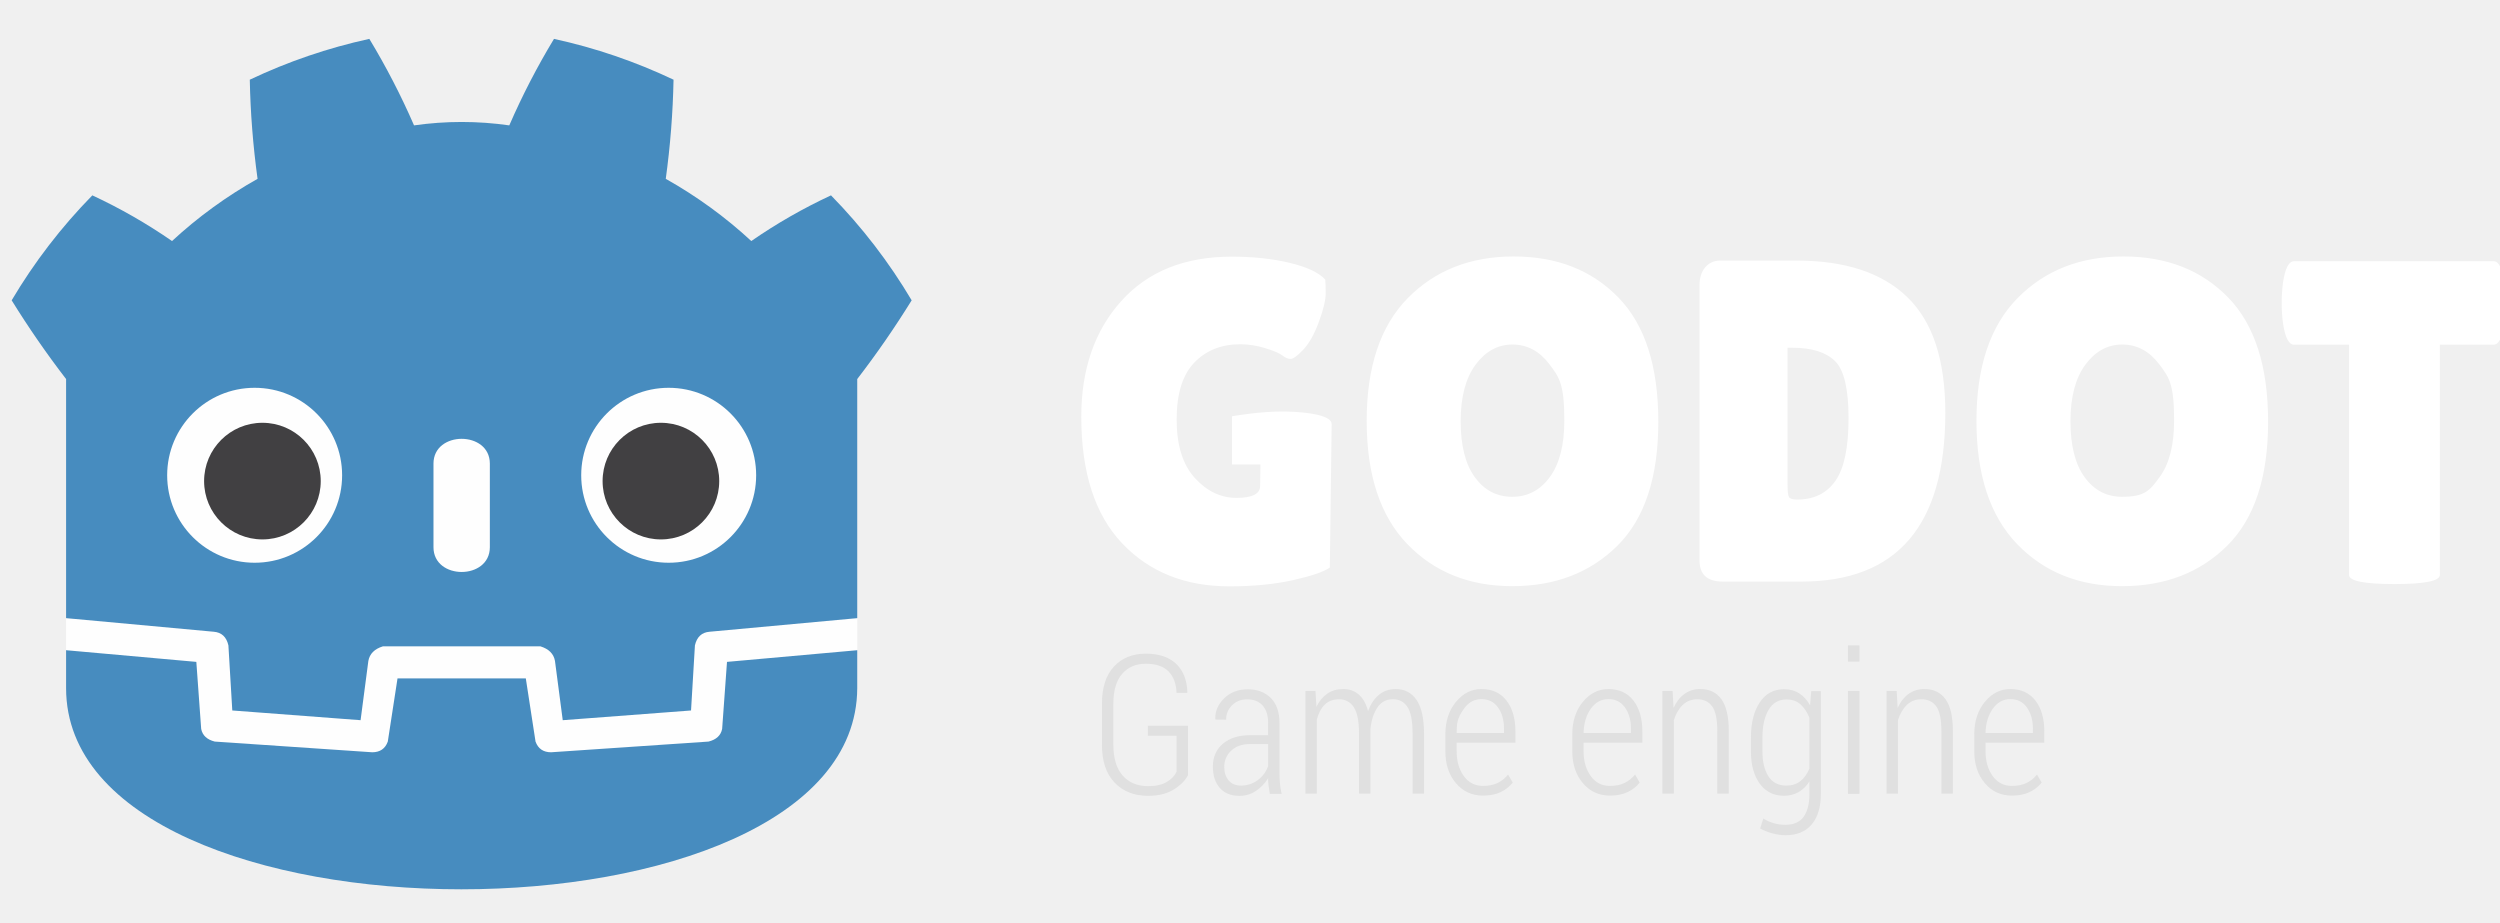
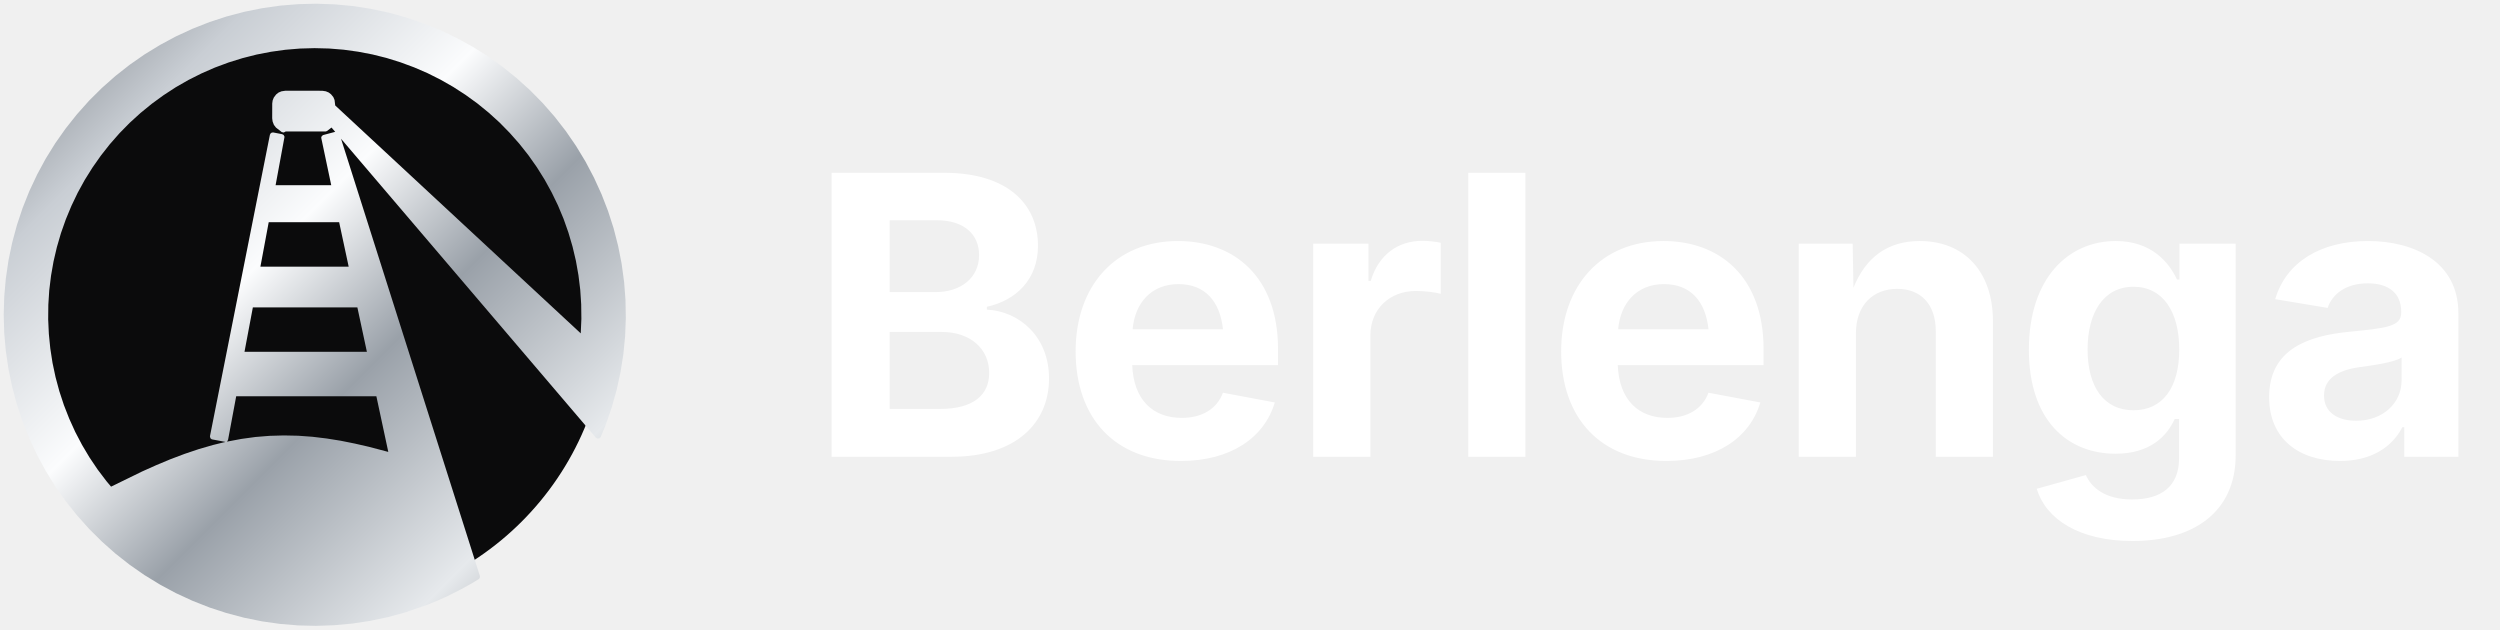
- <svg xmlns="http://www.w3.org/2000/svg" width="187" height="69">
-   <path fill="#fff" d="M96.116 30.781c-1.847-.029-3.96.356-3.96.356v3.605h2.125l-.024 1.606q0 .893-1.767.894-1.767-.001-3.12-1.493-1.358-1.495-1.356-4.372 0-2.884 1.32-4.255 1.32-1.372 3.448-1.372a6.3 6.3 0 0 1 1.852.292q.96.291 1.287.546c.217.176.422.258.618.258q.29.002.94-.685.654-.687 1.169-2.074c.342-.929.514-1.64.514-2.145 0-.501-.011-.847-.034-1.029q-.72-.788-2.66-1.252-1.936-.464-4.338-.463-5.282 0-8.265 3.327-2.986 3.328-2.985 8.644 0 6.244 3.051 9.467 3.055 3.224 8.028 3.223 2.674 0 4.75-.463 2.075-.462 2.762-.943l.137-10.734c0-.623-1.646-.906-3.492-.938m17.018-5.01q-1.645 0-2.762 1.509-1.114 1.509-1.114 4.234 0 2.73 1.064 4.186 1.063 1.46 2.795 1.46t2.812-1.478q1.081-1.473 1.082-4.218c.001-2.745-.373-3.237-1.116-4.22q-1.114-1.473-2.761-1.473m-.017 18.074q-4.819 0-7.856-3.153-3.033-3.156-3.033-9.21 0-6.056 3.068-9.178 3.07-3.12 7.924-3.12 4.854-.002 7.837 3.072c1.991 2.045 2.985 5.146 2.985 9.294q0 6.224-3.053 9.263-3.053 3.032-7.872 3.032M133.71 26.01v10.26q0 .717.104.907.103.189.616.189 1.888 0 2.865-1.408.978-1.404.976-4.68-.001-3.278-1.01-4.27-1.013-.996-3.208-.998zm-6.585 15.917V21.348q-.001-.858.43-1.359.427-.496 1.114-.497h5.728q5.454.001 8.281 2.747 2.832 2.742 2.832 8.642 0 12.622-10.772 12.622h-5.864q-1.749.001-1.75-1.577m31.623-16.155q-1.648 0-2.763 1.509-1.113 1.509-1.113 4.234 0 2.73 1.063 4.186 1.062 1.46 2.795 1.46c1.733 0 2.093-.492 2.813-1.478q1.08-1.473 1.081-4.218c.001-2.745-.372-3.237-1.115-4.22q-1.114-1.473-2.761-1.473m-.018 18.074q-4.819 0-7.854-3.153-3.036-3.156-3.036-9.21 0-6.056 3.069-9.178 3.07-3.12 7.925-3.12 4.853-.002 7.837 3.072c1.99 2.045 2.984 5.146 2.984 9.294q0 6.224-3.053 9.263-3.053 3.032-7.872 3.032m23.773-.842c0 .454-1.13.685-3.395.685q-3.396-.001-3.397-.685v-17.22h-4.115q-.584.001-.823-1.58a11 11 0 0 1-.101-1.542q-.001-.787.1-1.543c.16-1.05.435-1.58.824-1.58h14.92q.584.002.825 1.58a11.6 11.6 0 0 1 0 3.086q-.242 1.58-.824 1.579h-4.014z" />
-   <path fill="#e0e0e0" d="M88.866 57.973q-.284.585-1.048 1.069-.764.486-1.942.486-1.554.002-2.503-.987-.946-.983-.947-2.833v-3.073q0-1.808.895-2.776c.596-.64 1.395-.966 2.392-.966q1.462.002 2.265.764.8.765.837 2.128l-.013.04h-.796q-.041-1.042-.61-1.612-.568-.565-1.683-.566-1.128 0-1.782.765-.652.762-.651 2.215v3.091q0 1.507.702 2.3.701.785 1.894.785.873.001 1.398-.313.526-.312.732-.763v-2.692h-2.144v-.748h3.004zm3.95.789q.708.001 1.26-.406.55-.41.777-1.04v-1.661H93.49q-.87 0-1.393.493a1.6 1.6 0 0 0-.522 1.22q0 .616.327 1.006.327.389.915.388m2.165.62a20 20 0 0 1-.097-.652 4 4 0 0 1-.03-.518 3 3 0 0 1-.906.945q-.555.374-1.238.373-.952 0-1.47-.591-.517-.594-.518-1.603 0-1.07.751-1.707.753-.636 2.038-.636h1.342v-.943q-.001-.815-.41-1.28-.415-.457-1.152-.459-.687 0-1.133.441a1.46 1.46 0 0 0-.442 1.078l-.797-.007-.014-.042q-.033-.865.659-1.544.69-.678 1.77-.677 1.064 0 1.719.646.65.653.651 1.86v3.767q0 .412.037.795a5 5 0 0 0 .127.753zm3.415-7.698.072 1.191a2.46 2.46 0 0 1 .808-.989q.505-.345 1.186-.345.697 0 1.17.408.475.408.697 1.237.284-.766.805-1.207.524-.438 1.259-.438 1.01 0 1.566.818.557.819.557 2.518v4.485h-.857v-4.5q-.001-1.413-.384-1.987-.383-.573-1.093-.574-.745-.002-1.165.637-.417.639-.511 1.605v4.82h-.853v-4.497q0-1.381-.393-1.97a1.25 1.25 0 0 0-1.096-.59q-.674.001-1.083.409t-.585 1.119v5.528h-.853v-7.679zm12.414.61q-.801 0-1.317.73c-.516.73-.522 1.089-.536 1.805h3.542v-.328q0-.952-.446-1.58-.449-.628-1.243-.627m.12 7.218q-1.24 0-2.03-.933-.787-.931-.787-2.382V54.92q0-1.454.79-2.42.792-.96 1.907-.959 1.206 0 1.872.858.67.86.67 2.31v.842h-4.395v.639q0 1.115.532 1.856.534.741 1.442.74.631 0 1.09-.22a2.25 2.25 0 0 0 .783-.632l.349.604a2.5 2.5 0 0 1-.9.708q-.548.264-1.322.265m9.375-7.218q-.804 0-1.32.73-.512.73-.535 1.805h3.543V54.5q0-.952-.447-1.58-.446-.629-1.241-.627m.12 7.218q-1.243 0-2.03-.933-.79-.932-.79-2.382V54.92q.001-1.454.79-2.42.794-.96 1.91-.959 1.205 0 1.872.858.668.86.668 2.31v.842h-4.395v.639q0 1.115.535 1.856.53.741 1.44.74.632 0 1.088-.22a2.3 2.3 0 0 0 .787-.632l.347.604a2.5 2.5 0 0 1-.9.708q-.548.264-1.322.265m4.684-7.828.07 1.269q.306-.677.814-1.044a1.97 1.97 0 0 1 1.19-.368q1.028 0 1.576.763.552.764.551 2.374v4.684h-.858v-4.677q0-1.314-.384-1.845-.382-.534-1.113-.533-.655-.001-1.095.43-.441.426-.66 1.144v5.481h-.852v-7.678zm6.72 4.523q0 1.17.447 1.86.445.697 1.348.696.617.001 1.044-.335.424-.338.673-.935V53.69q-.24-.614-.655-.994-.415-.376-1.047-.377-.902 0-1.355.786-.456.79-.455 2.053zm-.86-1.05q0-1.631.66-2.62.659-.984 1.825-.984c.43 0 .81.105 1.132.316.324.207.592.51.807.895l.083-1.068h.723v7.686q0 1.475-.686 2.286c-.46.537-1.111.81-1.953.81q-.454-.001-.976-.14a4 4 0 0 1-.927-.365l.236-.748a2.9 2.9 0 0 0 .774.347 3 3 0 0 0 .879.124q.916 0 1.355-.587.44-.592.44-1.727v-.93a2.3 2.3 0 0 1-.802.795 2.15 2.15 0 0 1-1.1.276q-1.157 0-1.813-.906-.657-.905-.658-2.41zm8.12 4.226h-.862v-7.7h.862zm0-9.892h-.862v-1.213h.862zm2.782 2.193.07 1.269q.307-.677.813-1.044a2 2 0 0 1 1.19-.368q1.03 0 1.58.763.55.764.549 2.374v4.684h-.858v-4.677q0-1.314-.384-1.845-.383-.534-1.114-.533-.654-.001-1.093.43-.441.426-.66 1.144v5.481h-.853v-7.678zm8.499.61q-.804 0-1.317.73-.514.73-.537 1.805h3.543V54.5q0-.952-.446-1.58-.447-.629-1.243-.627m.122 7.218q-1.245 0-2.03-.933-.789-.932-.788-2.382V54.92q0-1.454.79-2.42.792-.96 1.906-.959 1.207 0 1.875.858.666.86.667 2.31v.842h-4.396v.639q.002 1.115.534 1.856.531.741 1.442.74.63 0 1.087-.22a2.25 2.25 0 0 0 .787-.632l.348.604a2.5 2.5 0 0 1-.9.708q-.548.264-1.322.265" />
-   <g fill="#fefefe" transform="translate(-2.69 -2.69)scale(.0727)">
-     <path d="M105 673v33q407 354 814 0v-33z" />
-     <path fill="#478cbf" d="m105 673 152 14q12 1 15 14l4 67 132 10 8-61q2-11 15-15h162q13 4 15 15l8 61 132-10 4-67q3-13 15-14l152-14V427q30-39 56-81-35-59-83-108-43 20-82 47-40-37-88-64 7-51 8-102-59-28-123-42-26 43-46 89-49-7-98 0-20-46-46-89-64 14-123 42 1 51 8 102-48 27-88 64-39-27-82-47-48 49-83 108 26 42 56 81zm0 33v39c0 276 813 276 814 0v-39l-134 12-5 69q-2 10-14 13l-162 11q-12 0-16-11l-10-65H446l-10 65q-4 11-16 11l-162-11q-12-3-14-13l-5-69z" />
-     <path d="M483 600c0 34 58 34 58 0v-86c0-34-58-34-58 0z" />
-     <circle cx="725" cy="526" r="90" />
-     <circle cx="299" cy="526" r="90" />
+ <svg xmlns="http://www.w3.org/2000/svg" width="274" height="69" viewBox="0 0 274 69">
+   <defs>
+     <linearGradient id="s" gradientUnits="userSpaceOnUse" x1="-90" y1="-90" x2="90" y2="90">
+       <stop offset="0" stop-color="#5f656c" />
+       <stop offset="0.22" stop-color="#c9ced4" />
+       <stop offset="0.42" stop-color="#fbfcfd" />
+       <stop offset="0.58" stop-color="#9aa1a9" />
+       <stop offset="0.8" stop-color="#e6e9ec" />
+       <stop offset="1" stop-color="#6a7077" />
+     </linearGradient>
+   </defs>
+   <g transform="translate(34.500 34.500) scale(0.40588)">
+     <circle r="79" fill="#0b0b0c" />
+     <path d="M-84.00,-0.07L-83.86,4.88L-83.44,9.67L-82.71,14.64L-81.73,19.41L-80.45,24.15L-78.93,28.73L-77.12,33.28L-75.02,37.79L-72.69,42.10L-70.10,46.28L-67.32,50.24L-64.27,54.08L-60.96,57.79L-57.49,61.24L-53.87,64.45L-50.02,67.48L-46.02,70.27L-41.74,72.89L-37.51,75.16L-33.03,77.23L-28.46,79.03L-23.88,80.53L-19.01,81.82L-14.27,82.78L-9.41,83.47L-4.50,83.88L0.33,84.00L5.26,83.83L10.18,83.38L15.03,82.64L19.73,81.65L24.51,80.34L30.24,78.37L33.10,77.20L35.92,75.93L39.59,74.08L42.30,72.57L44.29,71.37L44.50,71.12L44.60,70.81L44.57,70.49L7.09,-47.53L75.89,33.17L76.35,33.44L76.88,33.35L77.20,33.02L78.58,29.67L80.18,25.03L81.52,20.26L82.56,15.48L83.33,10.61L83.80,5.81L83.99,0.85L83.90,-4.03L83.53,-8.85L82.85,-13.84L81.92,-18.57L80.70,-23.33L79.19,-28.02L77.44,-32.53L75.40,-37.01L73.12,-41.34L70.54,-45.60L67.82,-49.56L64.80,-53.45L61.57,-57.14L58.16,-60.61L54.43,-63.97L50.68,-66.99L46.65,-69.86L42.49,-72.46L38.27,-74.77L33.74,-76.93L29.22,-78.75L24.58,-80.32L19.84,-81.62L15.13,-82.62L10.21,-83.38L5.34,-83.83L0.42,-84.00L-4.41,-83.88L-9.33,-83.48L-14.19,-82.79L-18.92,-81.84L-23.79,-80.56L-28.38,-79.06L-32.96,-77.26L-37.43,-75.20L-41.67,-72.93L-45.93,-70.33L-49.93,-67.55L-53.81,-64.50L-57.43,-61.30L-60.91,-57.85L-64.22,-54.14L-67.27,-50.30L-70.05,-46.36L-72.65,-42.17L-74.97,-37.88L-77.09,-33.36L-78.87,-28.90L-80.43,-24.22L-81.71,-19.48L-82.70,-14.74L-83.43,-9.76L-83.85,-4.96ZM-55.01,46.41L-56.26,44.92L-58.64,41.78L-60.84,38.51L-62.85,35.13L-64.68,31.64L-66.30,28.07L-67.74,24.40L-68.97,20.66L-70.00,16.84L-70.82,12.98L-71.42,9.09L-71.81,5.17L-71.99,1.23L-71.95,-2.71L-71.70,-6.62L-71.22,-10.55L-70.54,-14.43L-69.64,-18.27L-68.54,-22.05L-67.23,-25.76L-65.72,-29.40L-64.02,-32.95L-62.12,-36.41L-60.03,-39.75L-57.77,-42.97L-55.35,-46.05L-52.73,-49.03L-49.97,-51.84L-47.06,-54.49L-44.01,-56.98L-40.84,-59.29L-37.54,-61.44L-34.12,-63.40L-30.58,-65.18L-26.97,-66.76L-23.28,-68.13L-19.52,-69.30L-15.70,-70.27L-11.83,-71.02L-7.95,-71.56L-4.01,-71.89L-0.07,-72.00L3.87,-71.90L7.80,-71.58L11.70,-71.04L15.57,-70.30L19.37,-69.35L23.13,-68.18L26.83,-66.81L30.44,-65.25L33.97,-63.48L37.39,-61.53L40.70,-59.39L43.90,-57.07L46.96,-54.58L49.86,-51.95L52.62,-49.14L55.23,-46.19L57.69,-43.08L59.96,-39.86L62.05,-36.52L63.94,-33.09L65.66,-29.55L67.18,-25.91L68.49,-22.20L69.60,-18.42L70.51,-14.58L71.20,-10.68L71.68,-6.77L71.94,-2.84L71.99,1.10L71.82,5.02L5.52,-56.52L5.34,-58.00L5.01,-58.78L4.39,-59.54L3.78,-60.01L3.00,-60.34L2.05,-60.49L-7.95,-60.50L-9.00,-60.34L-9.78,-60.01L-10.44,-59.49L-11.07,-58.65L-11.38,-57.87L-11.49,-57.05L-11.50,-53.05L-11.39,-52.20L-11.04,-51.28L-10.49,-50.56L-8.91,-49.33L-8.37,-49.22L-7.85,-49.50L2.94,-49.50L3.29,-49.62L4.52,-50.56L5.51,-49.40L2.25,-48.53L1.89,-48.26L1.73,-47.84L4.44,-35.00L-10.58,-35.00L-8.17,-48.07L-8.41,-48.56L-8.82,-48.77L-11.26,-49.24L-11.64,-49.18L-11.95,-48.95L-12.12,-48.60L-28.31,32.82L-28.18,33.34L-27.82,33.63L-24.11,34.33L-27.52,35.17L-31.35,36.28L-35.18,37.57L-38.99,39.01L-42.82,40.61L-46.66,42.33ZM-23.73,34.20L-23.51,33.97L-23.40,33.68L-21.22,22.00L16.63,22.00L19.85,37.03L14.66,35.66L10.82,34.78L6.99,34.01L3.18,33.40L-0.65,32.94L-4.48,32.66L-8.35,32.58L-12.19,32.69L-16.02,33.00L-19.81,33.52L-23.48,34.21ZM-18.98,10.00L-16.72,-2.00L11.50,-2.00L14.07,10.00ZM-14.68,-13.00L-12.44,-25.00L6.58,-25.00L9.15,-13.00Z" fill="url(#s)" fill-rule="evenodd" />
  </g>
-   <g fill="#414042" transform="translate(-2.69 -2.69)scale(.0727)">
-     <circle cx="307" cy="532" r="60" />
-     <circle cx="717" cy="532" r="60" />
-   </g>
+   <path d="M91.14 50.062H104.279C111.298 50.062 114.974 46.407 114.974 41.477C114.974 36.86 111.674 34.103 108.164 33.936V33.623C111.36 32.912 113.762 30.636 113.762 26.938C113.762 22.28 110.316 18.938 103.485 18.938H91.14ZM97.511 44.819V36.38H103.193C106.389 36.38 108.415 38.26 108.415 40.871C108.415 43.231 106.765 44.819 103.026 44.819ZM97.511 32.014V24.139H102.671C105.658 24.139 107.308 25.685 107.308 27.962C107.308 30.468 105.282 32.014 102.545 32.014ZM129.419 50.522C134.85 50.522 138.568 47.994 139.717 44.109L134.035 43.043C133.367 44.84 131.717 45.801 129.523 45.801C126.369 45.801 124.238 43.837 124.092 40.015H140.072V38.26C140.072 30.28 135.205 26.416 129.106 26.416C122.275 26.416 117.888 31.304 117.888 38.511C117.888 45.884 122.275 50.522 129.419 50.522ZM124.134 36.088C124.385 33.205 126.181 31.137 129.168 31.137C132.072 31.137 133.722 33.038 134.035 36.088ZM143.926 50.062H150.193V36.777C150.193 33.873 152.303 31.889 155.185 31.889C156.105 31.889 157.337 32.035 157.901 32.202V26.604C157.337 26.479 156.522 26.395 155.875 26.395C153.243 26.395 151.091 27.899 150.235 30.782H149.984V26.709H143.926ZM167.186 18.938H160.92V50.062H167.186ZM182.634 50.522C188.065 50.522 191.783 47.994 192.932 44.109L187.25 43.043C186.582 44.84 184.932 45.801 182.738 45.801C179.584 45.801 177.454 43.837 177.307 40.015H193.287V38.26C193.287 30.28 188.42 26.416 182.321 26.416C175.49 26.416 171.103 31.304 171.103 38.511C171.103 45.884 175.49 50.522 182.634 50.522ZM177.349 36.088C177.6 33.205 179.396 31.137 182.383 31.137C185.287 31.137 186.937 33.038 187.25 36.088ZM203.408 36.547C203.408 33.456 205.267 31.659 207.941 31.659C210.573 31.659 212.161 33.393 212.161 36.296V50.062H218.427V35.21C218.427 29.737 215.252 26.416 210.406 26.416C206.813 26.416 204.453 28.275 203.137 31.534L203.053 26.709H197.142V50.062H203.408ZM233.729 59.295C240.308 59.295 245.029 56.203 245.029 49.874V26.709H238.867V30.636H238.596C237.739 28.777 235.817 26.416 231.89 26.416C226.71 26.416 222.365 30.448 222.365 38.344C222.365 46.072 226.606 49.728 231.869 49.728C235.65 49.728 237.489 47.806 238.345 45.926H238.825V50.229C238.825 53.3 236.883 54.741 233.687 54.741C230.637 54.741 229.196 53.383 228.611 52.067L223.222 53.571C224.245 56.914 227.88 59.295 233.729 59.295ZM233.833 44.965C230.574 44.965 228.799 42.375 228.799 38.302C228.799 34.291 230.533 31.429 233.833 31.429C237.05 31.429 238.846 34.166 238.846 38.302C238.846 42.479 237.029 44.965 233.833 44.965ZM256.466 50.522C259.913 50.522 262.169 48.997 263.297 46.824H263.506V50.062H269.438V34.333C269.438 28.672 264.55 26.416 259.537 26.416C254.315 26.416 250.555 28.735 249.364 32.787L255.109 33.748C255.61 32.244 257.093 31.053 259.516 31.053C261.856 31.053 263.172 32.181 263.172 34.166V34.27C263.172 35.795 261.521 35.962 257.511 36.359C252.915 36.798 248.696 38.302 248.696 43.524C248.696 48.14 252.017 50.522 256.466 50.522ZM258.242 46.114C256.174 46.114 254.712 45.174 254.712 43.357C254.712 41.477 256.257 40.579 258.576 40.244C259.955 40.056 262.44 39.722 263.213 39.179V41.707C263.213 44.171 261.166 46.114 258.242 46.114Z" fill="#fff" />
</svg>
